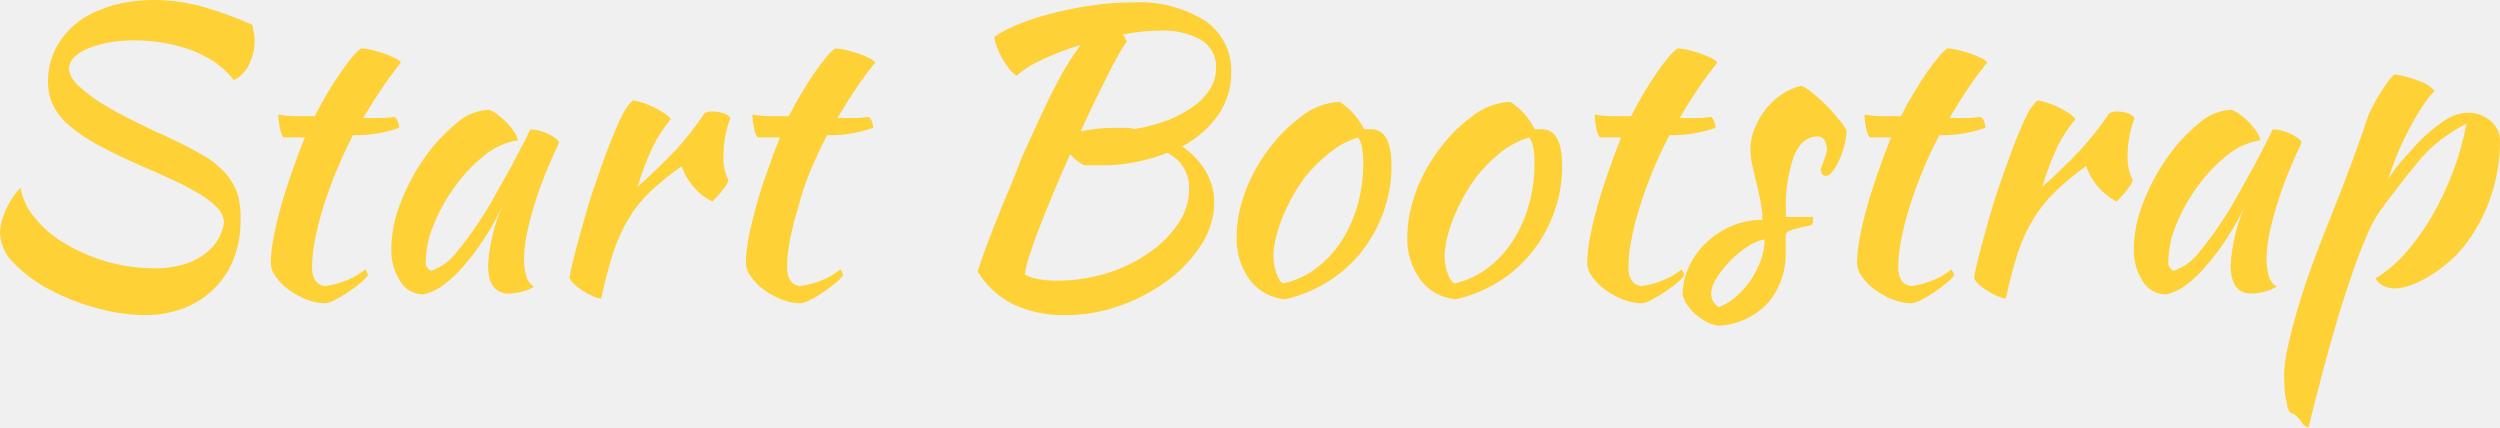
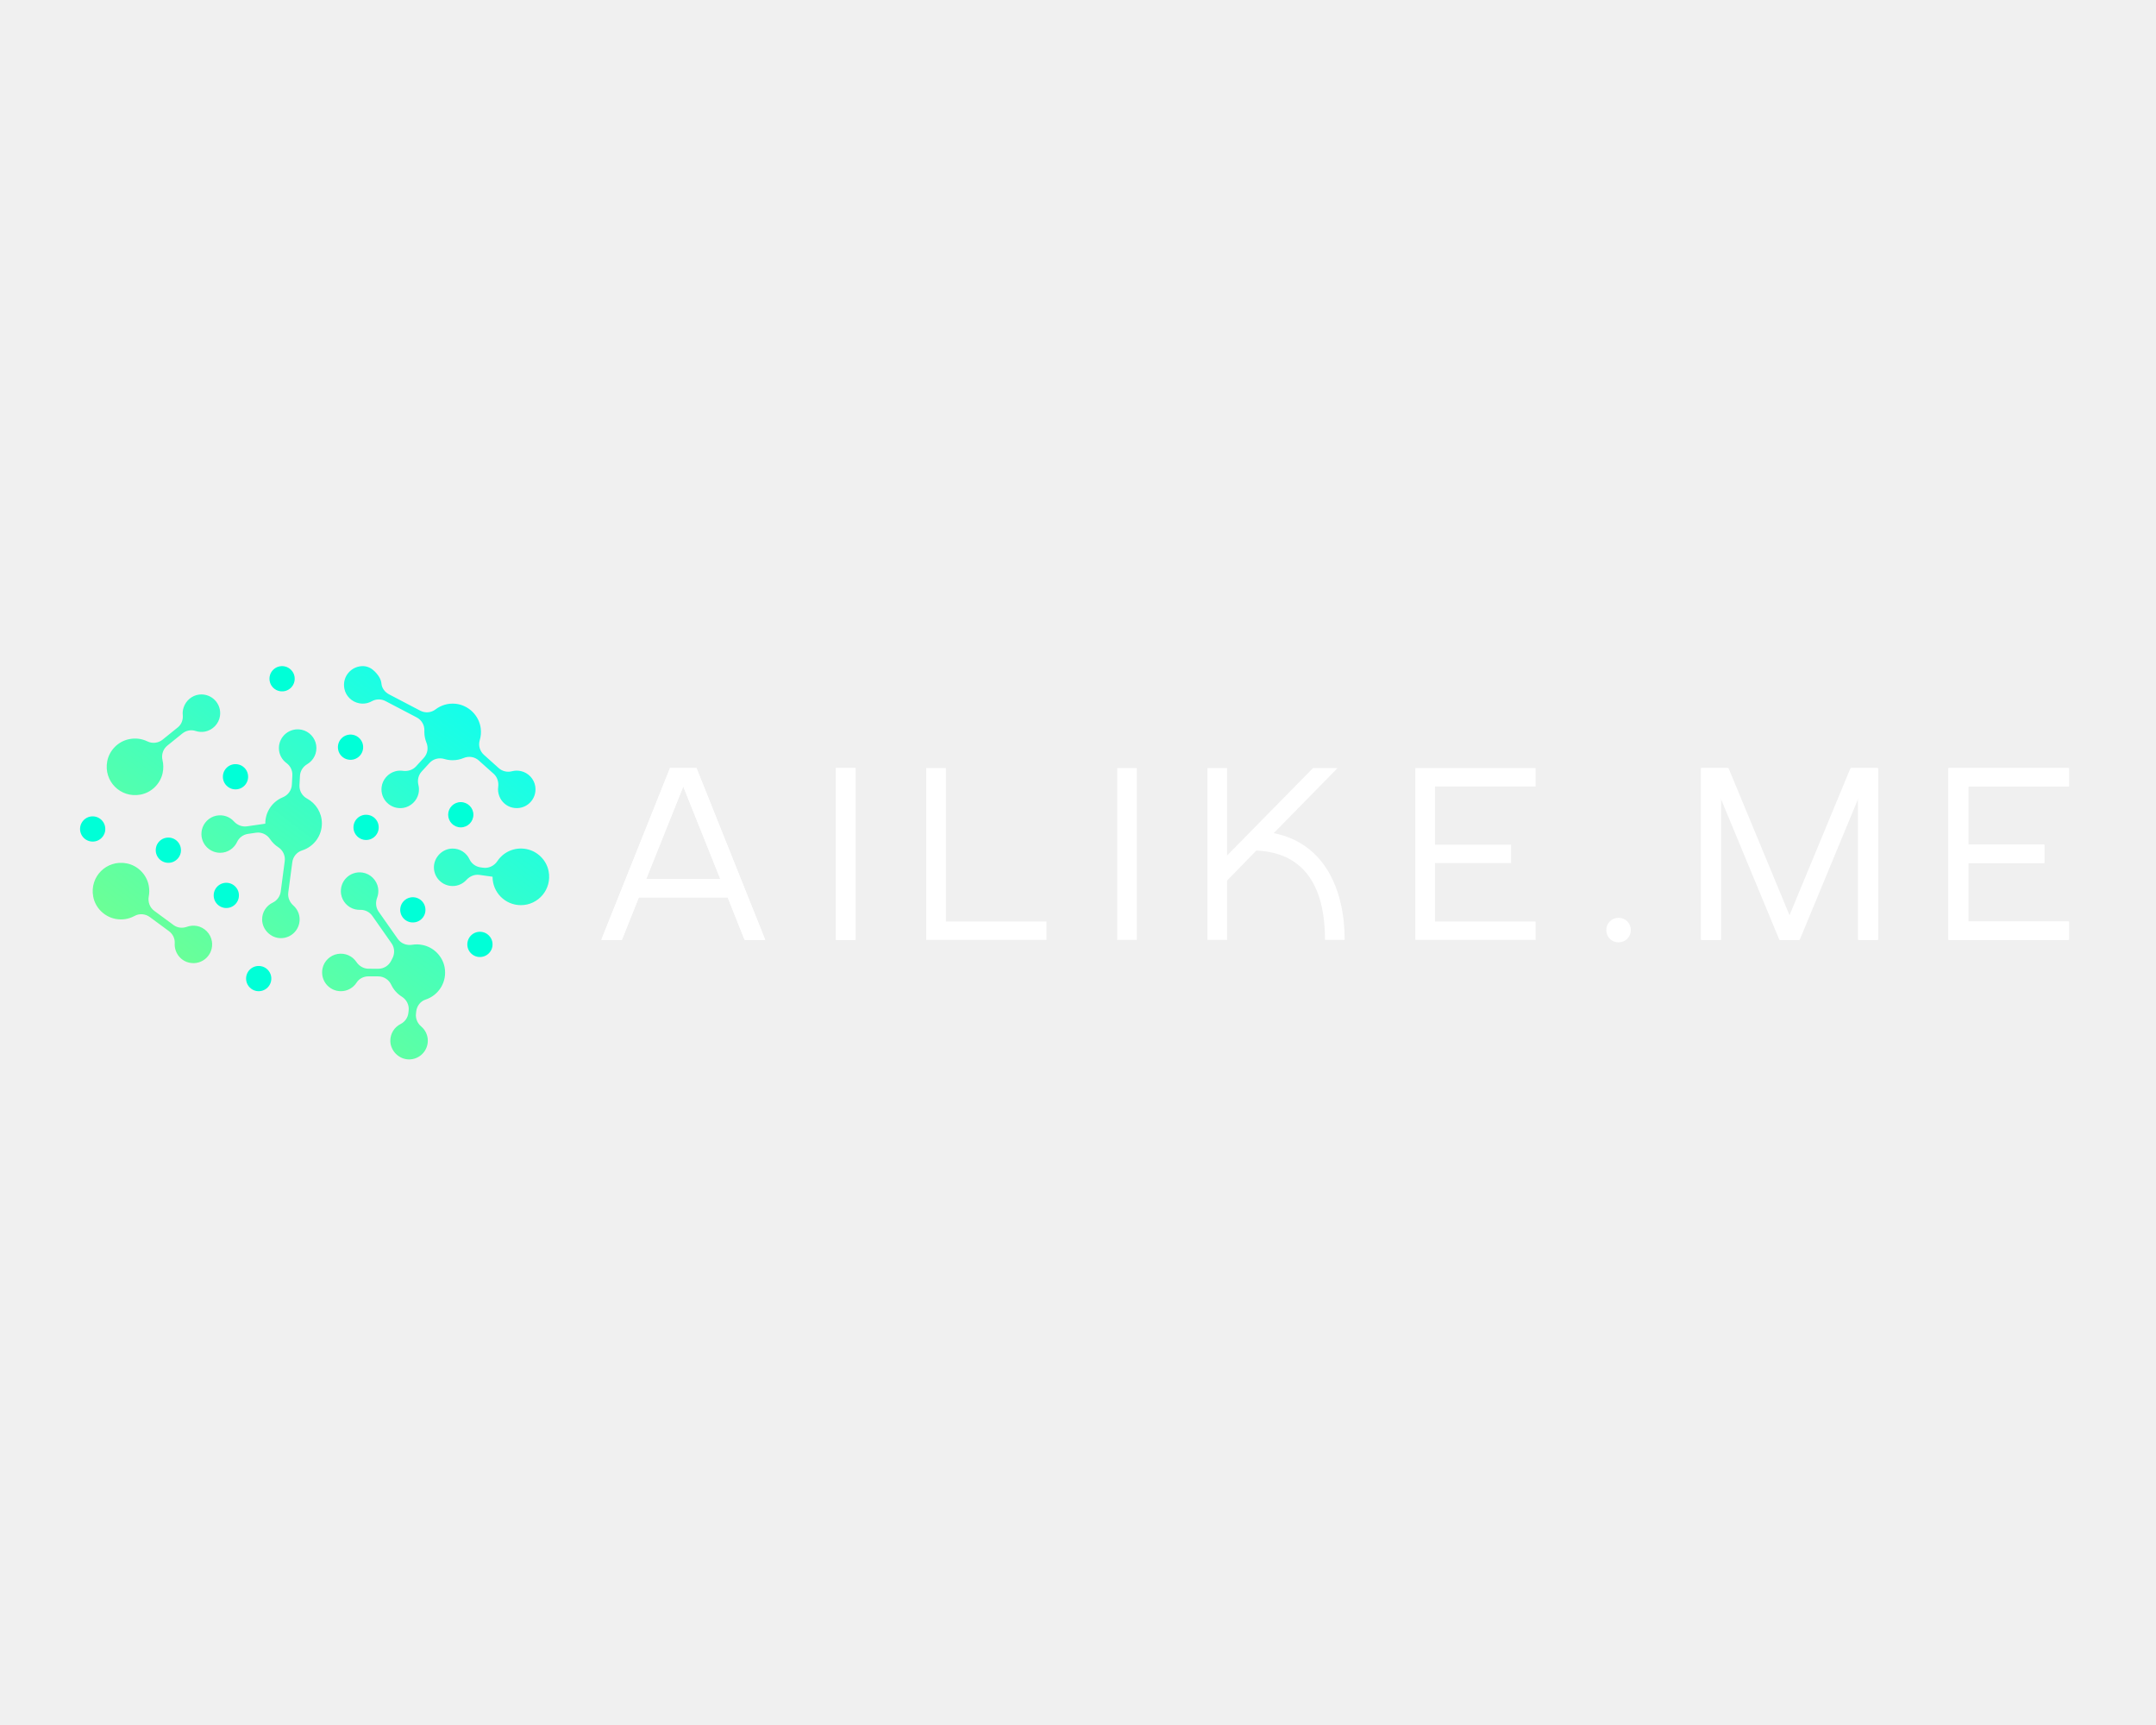
- <svg xmlns="http://www.w3.org/2000/svg" viewBox="0 0 228.66 39.08">
-   <style>.cls-1{fill:#fed136;}</style>
-   <path class="cls-1" d="M23.08,15.17c.07.4.13.68.16.83a2.66,2.66,0,0,1,.05.62,4.76,4.76,0,0,1-.51,2.18,3,3,0,0,1-1.4,1.43,7.12,7.12,0,0,0-1.73-1.64,10.8,10.8,0,0,0-2.25-1.14,14.23,14.23,0,0,0-2.53-.65,16,16,0,0,0-2.55-.21,13,13,0,0,0-2.32.19,9.91,9.91,0,0,0-1.91.53,3.79,3.79,0,0,0-1.31.83,1.61,1.61,0,0,0-.48,1.14,2.73,2.73,0,0,0,1,1.57,12.76,12.76,0,0,0,2.09,1.56c.82.51,1.74,1,2.74,1.5s2,1,3,1.42c1.2.57,2.24,1.09,3.11,1.58a9.31,9.31,0,0,1,2.16,1.59,5.83,5.83,0,0,1,1.28,2A7.5,7.5,0,0,1,22,33.12a9.43,9.43,0,0,1-.6,3.38,7.84,7.84,0,0,1-1.75,2.74,8.21,8.21,0,0,1-2.78,1.83,9.85,9.85,0,0,1-3.65.65A17,17,0,0,1,9,41.12a20,20,0,0,1-4.3-1.65,12.61,12.61,0,0,1-3.33-2.4A4.09,4.09,0,0,1,0,34.18a5.48,5.48,0,0,1,.41-1.8,7.5,7.5,0,0,1,1.47-2.31A5.49,5.49,0,0,0,3,32.59a10.14,10.14,0,0,0,3.13,2.69,15.79,15.79,0,0,0,4,1.65,16.23,16.23,0,0,0,3.87.51,8.83,8.83,0,0,0,3.23-.5,5.89,5.89,0,0,0,1.94-1.18,3.94,3.94,0,0,0,1-1.4,4,4,0,0,0,.32-1.13,2.14,2.14,0,0,0-.65-1.37,7.65,7.65,0,0,0-1.67-1.27c-.69-.41-1.5-.83-2.42-1.26s-1.88-.85-2.87-1.27c-1.48-.66-2.77-1.28-3.84-1.86a14.83,14.83,0,0,1-2.65-1.77,5.88,5.88,0,0,1-1.53-1.9,5.1,5.1,0,0,1-.47-2.26,6.57,6.57,0,0,1,1.2-3.75A7.41,7.41,0,0,1,9.1,13.83a10,10,0,0,1,2.42-.71,15.83,15.83,0,0,1,2.53-.22,16.76,16.76,0,0,1,4.57.64A34.29,34.29,0,0,1,23.08,15.17Z" transform="translate(0 -12.9)" />
-   <path class="cls-1" d="M25.92,25.47a2.16,2.16,0,0,1-.32-.9,5.75,5.75,0,0,1-.15-1.19,11.13,11.13,0,0,0,1.77.15h1.56c.36-.7.74-1.4,1.15-2.09s.82-1.32,1.21-1.89a17.57,17.57,0,0,1,1.09-1.45,4.35,4.35,0,0,1,.8-.77,4.29,4.29,0,0,1,.9.12c.37.09.74.19,1.12.32s.72.27,1,.41a1.89,1.89,0,0,1,.63.42c-.71.9-1.31,1.72-1.82,2.48s-1.06,1.64-1.65,2.62h1.44a10.58,10.58,0,0,0,1.47-.1,1.28,1.28,0,0,1,.28.44,1.5,1.5,0,0,1,.11.55,11.71,11.71,0,0,1-4.22.67c-.59,1.14-1.11,2.27-1.57,3.39s-.85,2.21-1.17,3.25a26.36,26.36,0,0,0-.74,2.94,13.17,13.17,0,0,0-.27,2.49q0,1.56,1.17,1.74a8.46,8.46,0,0,0,2-.53,6.68,6.68,0,0,0,1.7-1,1.42,1.42,0,0,1,.24.54,3.7,3.7,0,0,1-.72.73,12.51,12.51,0,0,1-1.12.83,10.47,10.47,0,0,1-1.17.69,3,3,0,0,1-.85.31,4.85,4.85,0,0,1-1.77-.35,7.38,7.38,0,0,1-1.61-.89,4.93,4.93,0,0,1-1.18-1.19,2.19,2.19,0,0,1-.46-1.29,11.94,11.94,0,0,1,.23-2.14c.15-.87.37-1.8.65-2.82s.62-2.08,1-3.19.79-2.21,1.24-3.3Z" transform="translate(0 -12.9)" />
-   <path class="cls-1" d="M48.5,24.73a3.45,3.45,0,0,1,.83.12,4.92,4.92,0,0,1,.87.32,3.48,3.48,0,0,1,.65.41q.27.21.27.39c-.47,1-.91,2-1.31,3s-.74,2-1,2.89a24.37,24.37,0,0,0-.65,2.58,11.63,11.63,0,0,0-.23,2.09,5.4,5.4,0,0,0,.21,1.64,1.58,1.58,0,0,0,.71.94,3.64,3.64,0,0,1-1.1.46,4.72,4.72,0,0,1-1.2.18c-1.28,0-1.91-.87-1.91-2.62A16.45,16.45,0,0,1,46,31.6a21.14,21.14,0,0,1-1.63,3,22.3,22.3,0,0,1-1.87,2.52A11.21,11.21,0,0,1,40.52,39a4.79,4.79,0,0,1-1.79.83,2.46,2.46,0,0,1-2.12-1.2,5.2,5.2,0,0,1-.82-3,11.6,11.6,0,0,1,.85-4.19,18.86,18.86,0,0,1,2.18-4.09,15.66,15.66,0,0,1,2.88-3.14,4.81,4.81,0,0,1,3-1.27,2.89,2.89,0,0,1,.8.43,6.43,6.43,0,0,1,.85.74,5.91,5.91,0,0,1,.69.86,2,2,0,0,1,.32.76A6.31,6.31,0,0,0,44.45,27a14.3,14.3,0,0,0-2.73,2.81,16.49,16.49,0,0,0-2,3.51,9.17,9.17,0,0,0-.78,3.5.8.8,0,0,0,.5.85,5,5,0,0,0,2.37-1.76,33.44,33.44,0,0,0,3.26-4.76l.79-1.41c.3-.52.6-1.07.91-1.63l.9-1.72C48,25.83,48.24,25.27,48.5,24.73Z" transform="translate(0 -12.9)" />
-   <path class="cls-1" d="M52.08,38.32c.11-.68.32-1.58.62-2.7s.64-2.32,1-3.58.83-2.53,1.27-3.81.89-2.42,1.31-3.43a17,17,0,0,1,.82-1.72,4.49,4.49,0,0,1,.78-1,5.82,5.82,0,0,1,1,.25,7.17,7.17,0,0,1,1,.42,10.06,10.06,0,0,1,.89.51,3,3,0,0,1,.6.52,12.47,12.47,0,0,0-1.68,2.58A26.67,26.67,0,0,0,58.31,30q1.9-1.7,3.38-3.26a26,26,0,0,0,2.74-3.47,1.24,1.24,0,0,1,.74-.17,2.8,2.8,0,0,1,1,.16,1.13,1.13,0,0,1,.64.44,9.39,9.39,0,0,0-.64,3.36,4.67,4.67,0,0,0,.46,2.34,2.52,2.52,0,0,1-.48.81,9.48,9.48,0,0,1-1,1.13A5.64,5.64,0,0,1,63.44,30a5.85,5.85,0,0,1-1.1-1.89,25,25,0,0,0-2.83,2.28,11.89,11.89,0,0,0-2,2.48A15.33,15.33,0,0,0,56.09,36c-.38,1.18-.76,2.59-1.11,4.22a3.32,3.32,0,0,1-.76-.23,6.46,6.46,0,0,1-.89-.48,6.29,6.29,0,0,1-.79-.6A1.65,1.65,0,0,1,52.08,38.32Z" transform="translate(0 -12.9)" />
-   <path class="cls-1" d="M69.28,25.47a2.31,2.31,0,0,1-.32-.9,6.42,6.42,0,0,1-.14-1.19,11.13,11.13,0,0,0,1.77.15h1.56c.35-.7.74-1.4,1.15-2.09s.81-1.32,1.2-1.89a17.48,17.48,0,0,1,1.1-1.45,4.05,4.05,0,0,1,.8-.77,4.46,4.46,0,0,1,.9.12c.37.09.74.19,1.12.32s.72.27,1,.41a1.85,1.85,0,0,1,.64.42c-.71.9-1.32,1.72-1.82,2.48s-1.06,1.64-1.65,2.62H78a10.37,10.37,0,0,0,1.47-.1,1.17,1.17,0,0,1,.29.44,1.49,1.49,0,0,1,.1.55,11.62,11.62,0,0,1-4.21.67c-.59,1.14-1.12,2.27-1.58,3.39S73.26,30.86,73,31.9a28.93,28.93,0,0,0-.75,2.94,14,14,0,0,0-.26,2.49q0,1.56,1.17,1.74a8.38,8.38,0,0,0,2-.53,6.35,6.35,0,0,0,1.7-1,1.47,1.47,0,0,1,.25.54,3.53,3.53,0,0,1-.73.73,12.33,12.33,0,0,1-1.11.83,10.47,10.47,0,0,1-1.17.69,3.1,3.1,0,0,1-.85.31,4.85,4.85,0,0,1-1.77-.35,7.16,7.16,0,0,1-1.61-.89,4.93,4.93,0,0,1-1.18-1.19,2.2,2.2,0,0,1-.47-1.29,13,13,0,0,1,.23-2.14c.16-.87.38-1.8.66-2.82s.61-2.08,1-3.19.79-2.21,1.24-3.3Z" transform="translate(0 -12.9)" />
-   <path class="cls-1" d="M112.61,19.52a6.68,6.68,0,0,1-1.2,3.92,9.49,9.49,0,0,1-3.29,2.85,7.24,7.24,0,0,1,2.14,2.24,5.61,5.61,0,0,1,.8,2.93,7.17,7.17,0,0,1-1.15,3.77,12.21,12.21,0,0,1-3.07,3.29,16.72,16.72,0,0,1-4.35,2.32,14.54,14.54,0,0,1-5,.88,10.74,10.74,0,0,1-4.84-1,7.78,7.78,0,0,1-3.23-3q.34-1.06.93-2.64c.39-1,.82-2.16,1.3-3.32s1-2.33,1.43-3.49.94-2.2,1.36-3.12c.9-2,1.7-3.67,2.41-5a24.86,24.86,0,0,1,2-3.15,26.71,26.71,0,0,0-3.54,1.36,9.33,9.33,0,0,0-2.34,1.47,2.91,2.91,0,0,1-.65-.63,8.15,8.15,0,0,1-.64-.94,6.29,6.29,0,0,1-.5-1.05,3.94,3.94,0,0,1-.23-.95,12,12,0,0,1,2.39-1.22,23.75,23.75,0,0,1,3.21-1,33.74,33.74,0,0,1,3.55-.68,26.83,26.83,0,0,1,3.49-.24,11.36,11.36,0,0,1,6.66,1.7A5.44,5.44,0,0,1,112.61,19.52ZM99.13,28a4,4,0,0,1-1.24-1c-.55,1.2-1.06,2.38-1.54,3.54s-.92,2.23-1.3,3.22-.68,1.86-.92,2.59A8.69,8.69,0,0,0,93.74,38a3.87,3.87,0,0,0,1.19.42,8.25,8.25,0,0,0,1.72.15,15.56,15.56,0,0,0,4.6-.68A13.63,13.63,0,0,0,105.11,36a9.93,9.93,0,0,0,2.65-2.64,5.53,5.53,0,0,0,1-3.11,3.51,3.51,0,0,0-2-3.37,16.2,16.2,0,0,1-6.23,1.14h-.76A3.79,3.79,0,0,1,99.13,28ZM106,15.7a14.6,14.6,0,0,0-1.57.09c-.56.06-1.14.15-1.75.27a1.33,1.33,0,0,1,.23.3c0,.1.11.21.16.33a10.77,10.77,0,0,0-.78,1.24c-.31.55-.65,1.18-1,1.9s-.77,1.51-1.19,2.39-.83,1.77-1.25,2.69a10.89,10.89,0,0,1,1.47-.23,16.47,16.47,0,0,1,1.71-.09c.31,0,.61,0,.91,0s.58.06.86.11a15.06,15.06,0,0,0,3.07-.83,10.86,10.86,0,0,0,2.35-1.28A5.48,5.48,0,0,0,110.7,21a3.51,3.51,0,0,0,.53-1.87,2.87,2.87,0,0,0-1.34-2.57A7.22,7.22,0,0,0,106,15.7Z" transform="translate(0 -12.9)" />
-   <path class="cls-1" d="M117.53,40.27a4.51,4.51,0,0,1-3.22-1.77,6.31,6.31,0,0,1-1.2-4,11,11,0,0,1,.42-2.94,14.51,14.51,0,0,1,1.21-3,16.37,16.37,0,0,1,1.84-2.71,13.15,13.15,0,0,1,2.3-2.19,6.21,6.21,0,0,1,3.65-1.45,6.4,6.4,0,0,1,2.23,2.51l.32,0,.31,0c1.26,0,1.88,1.11,1.88,3.33a12.13,12.13,0,0,1-.73,4.23,12.61,12.61,0,0,1-2,3.63,12.09,12.09,0,0,1-3.08,2.75A12.45,12.45,0,0,1,117.53,40.27Zm1.81-11.15a15.33,15.33,0,0,0-1.13,1.77,16.13,16.13,0,0,0-.92,1.93,13,13,0,0,0-.6,1.87,6.79,6.79,0,0,0-.22,1.62,4.65,4.65,0,0,0,.29,1.62c.18.52.4.82.63.89a7.68,7.68,0,0,0,2.92-1.33,9.7,9.7,0,0,0,2.31-2.42,12.49,12.49,0,0,0,1.52-3.3,13.82,13.82,0,0,0,.55-3.93,7.84,7.84,0,0,0-.11-1.45,2.8,2.8,0,0,0-.35-.92A7.71,7.71,0,0,0,121.45,27,13.82,13.82,0,0,0,119.34,29.12Z" transform="translate(0 -12.9)" />
-   <path class="cls-1" d="M133.15,40.27a4.47,4.47,0,0,1-3.22-1.77,6.25,6.25,0,0,1-1.21-4,10.62,10.62,0,0,1,.43-2.94,13.93,13.93,0,0,1,1.2-3,16.37,16.37,0,0,1,1.84-2.71,13.51,13.51,0,0,1,2.3-2.19,6.23,6.23,0,0,1,3.65-1.45,6.33,6.33,0,0,1,2.23,2.51l.32,0,.32,0c1.25,0,1.87,1.11,1.87,3.33a12.36,12.36,0,0,1-.72,4.23,12.87,12.87,0,0,1-2,3.63,12.09,12.09,0,0,1-3.08,2.75A12.39,12.39,0,0,1,133.15,40.27ZM135,29.12a15.33,15.33,0,0,0-1.13,1.77,17.83,17.83,0,0,0-.92,1.93,13,13,0,0,0-.6,1.87,7.34,7.34,0,0,0-.22,1.62,4.65,4.65,0,0,0,.29,1.62c.19.52.4.82.64.89a7.82,7.82,0,0,0,2.92-1.33,9.84,9.84,0,0,0,2.3-2.42,12.18,12.18,0,0,0,1.52-3.3,13.48,13.48,0,0,0,.55-3.93,7.84,7.84,0,0,0-.11-1.45,2.8,2.8,0,0,0-.35-.92A7.71,7.71,0,0,0,137.06,27,14.28,14.28,0,0,0,135,29.12Z" transform="translate(0 -12.9)" />
-   <path class="cls-1" d="M146.32,25.47a2.16,2.16,0,0,1-.32-.9,5.66,5.66,0,0,1-.14-1.19,10.94,10.94,0,0,0,1.77.15h1.55c.36-.7.74-1.4,1.15-2.09s.82-1.32,1.21-1.89a15.52,15.52,0,0,1,1.1-1.45,4.07,4.07,0,0,1,.79-.77,4.46,4.46,0,0,1,.91.12c.36.09.73.19,1.11.32s.72.27,1,.41a1.79,1.79,0,0,1,.63.42c-.7.9-1.31,1.72-1.82,2.48s-1.06,1.64-1.64,2.62h1.43a10.58,10.58,0,0,0,1.47-.1,1.15,1.15,0,0,1,.28.44,1.5,1.5,0,0,1,.11.55,11.67,11.67,0,0,1-4.22.67c-.59,1.14-1.11,2.27-1.57,3.39s-.85,2.21-1.17,3.25a26.36,26.36,0,0,0-.74,2.94,13.17,13.17,0,0,0-.27,2.49q0,1.56,1.17,1.74a8.46,8.46,0,0,0,2-.53,6.51,6.51,0,0,0,1.7-1,1.66,1.66,0,0,1,.25.54,4.13,4.13,0,0,1-.73.73,11.22,11.22,0,0,1-1.12.83,11.36,11.36,0,0,1-1.16.69,3.1,3.1,0,0,1-.85.31,4.85,4.85,0,0,1-1.77-.35,7.16,7.16,0,0,1-1.61-.89,5,5,0,0,1-1.19-1.19,2.19,2.19,0,0,1-.46-1.29,13,13,0,0,1,.23-2.14c.15-.87.37-1.8.65-2.82s.62-2.08,1-3.19.79-2.21,1.23-3.3Z" transform="translate(0 -12.9)" />
-   <path class="cls-1" d="M168.9,24.89a6.59,6.59,0,0,1-.23,1.4,8.34,8.34,0,0,1-.47,1.31,4.63,4.63,0,0,1-.61,1,.84.84,0,0,1-.6.39c-.26,0-.41-.2-.46-.53a1.13,1.13,0,0,1,.09-.34c.06-.15.12-.32.19-.51s.14-.38.2-.57a1.65,1.65,0,0,0,.09-.49,1.51,1.51,0,0,0-.23-.84.73.73,0,0,0-.62-.33c-.95,0-1.67.59-2.16,1.76a13.82,13.82,0,0,0-.74,5.18,1.57,1.57,0,0,0,0,.42h2.48a.85.85,0,0,1,0,.28.59.59,0,0,1-.14.46l-1.29.3a5.39,5.39,0,0,0-.73.23.59.59,0,0,0-.3.23,1,1,0,0,0-.05.33c0,.19,0,.38,0,.57s0,.42,0,.7a6.88,6.88,0,0,1-1.61,4.76,6.61,6.61,0,0,1-4.48,2.09,2.94,2.94,0,0,1-1-.28,5.19,5.19,0,0,1-1-.64,4.54,4.54,0,0,1-.83-.87,3.1,3.1,0,0,1-.5-1,6.11,6.11,0,0,1,.57-2.59,7.21,7.21,0,0,1,1.54-2.17,7.86,7.86,0,0,1,2.3-1.54,7.11,7.11,0,0,1,2.89-.59,8.42,8.42,0,0,0-.18-1.74c-.12-.57-.24-1.12-.37-1.65s-.26-1.06-.37-1.57a6.56,6.56,0,0,1-.18-1.51,4.93,4.93,0,0,1,.39-1.9,7,7,0,0,1,1-1.74,6.42,6.42,0,0,1,1.48-1.37,5.33,5.33,0,0,1,1.77-.78,3.23,3.23,0,0,1,1,.62,14.82,14.82,0,0,1,1.29,1.15,12.13,12.13,0,0,1,1.13,1.29A3.24,3.24,0,0,1,168.9,24.89ZM157.22,41a5.82,5.82,0,0,0,1.61-1,8,8,0,0,0,2.23-3.33,5.54,5.54,0,0,0,.34-1.88,4,4,0,0,0-1.56.66A9.54,9.54,0,0,0,157,38.34a2.86,2.86,0,0,0-.5,1.42A1.5,1.5,0,0,0,157.22,41Z" transform="translate(0 -12.9)" />
-   <path class="cls-1" d="M171,25.47a2.16,2.16,0,0,1-.32-.9,5.66,5.66,0,0,1-.14-1.19,10.94,10.94,0,0,0,1.77.15h1.56c.35-.7.73-1.4,1.15-2.09s.81-1.32,1.2-1.89a15.52,15.52,0,0,1,1.1-1.45,4.07,4.07,0,0,1,.79-.77,4.46,4.46,0,0,1,.91.12c.36.09.73.19,1.11.32s.72.27,1,.41a1.79,1.79,0,0,1,.63.42c-.7.9-1.31,1.72-1.82,2.48s-1.05,1.64-1.64,2.62h1.43a10.58,10.58,0,0,0,1.47-.1,1.15,1.15,0,0,1,.28.44,1.5,1.5,0,0,1,.11.55,11.66,11.66,0,0,1-4.21.67c-.6,1.14-1.12,2.27-1.58,3.39s-.85,2.21-1.17,3.25a26.36,26.36,0,0,0-.74,2.94,13.17,13.17,0,0,0-.27,2.49q0,1.56,1.17,1.74a8.46,8.46,0,0,0,2-.53,6.51,6.51,0,0,0,1.7-1,1.66,1.66,0,0,1,.25.54,4.13,4.13,0,0,1-.73.73,11.22,11.22,0,0,1-1.12.83,11.36,11.36,0,0,1-1.16.69,3.1,3.1,0,0,1-.85.31,4.85,4.85,0,0,1-1.77-.35,7.16,7.16,0,0,1-1.61-.89,5,5,0,0,1-1.19-1.19,2.19,2.19,0,0,1-.46-1.29,13,13,0,0,1,.23-2.14c.15-.87.37-1.8.65-2.82s.62-2.08,1-3.19.79-2.21,1.23-3.3Z" transform="translate(0 -12.9)" />
-   <path class="cls-1" d="M180.55,38.32c.12-.68.32-1.58.62-2.7s.64-2.32,1-3.58.83-2.53,1.28-3.81.88-2.42,1.31-3.43a17.28,17.28,0,0,1,.81-1.72,5.13,5.13,0,0,1,.78-1,6.15,6.15,0,0,1,1,.25,7.54,7.54,0,0,1,1,.42,8.8,8.8,0,0,1,.89.51,3,3,0,0,1,.6.52,12.47,12.47,0,0,0-1.68,2.58A29.42,29.42,0,0,0,186.78,30c1.28-1.13,2.4-2.22,3.38-3.26a26.08,26.08,0,0,0,2.75-3.47,1.22,1.22,0,0,1,.74-.17,2.75,2.75,0,0,1,.95.16,1.13,1.13,0,0,1,.64.44,9.61,9.61,0,0,0-.64,3.36,4.66,4.66,0,0,0,.47,2.34,3,3,0,0,1-.48.81,9.57,9.57,0,0,1-1,1.13,5.88,5.88,0,0,1-2.79-3.25A25.16,25.16,0,0,0,188,30.41a12.57,12.57,0,0,0-2,2.48A15.32,15.32,0,0,0,184.57,36c-.39,1.18-.76,2.59-1.12,4.22a3.47,3.47,0,0,1-.76-.23A7,7,0,0,1,181,38.93,1.65,1.65,0,0,1,180.55,38.32Z" transform="translate(0 -12.9)" />
-   <path class="cls-1" d="M207.88,24.73a3.45,3.45,0,0,1,.83.12,4.92,4.92,0,0,1,.87.32,3.48,3.48,0,0,1,.65.41q.27.21.27.39c-.47,1-.91,2-1.31,3s-.74,2-1,2.89a24.37,24.37,0,0,0-.65,2.58,10.79,10.79,0,0,0-.23,2.09,5.4,5.4,0,0,0,.21,1.64,1.58,1.58,0,0,0,.71.94,3.64,3.64,0,0,1-1.1.46,4.72,4.72,0,0,1-1.2.18c-1.28,0-1.91-.87-1.91-2.62a16.7,16.7,0,0,1,1.34-5.52,21.14,21.14,0,0,1-1.63,3,22.3,22.3,0,0,1-1.87,2.52A11.21,11.21,0,0,1,199.9,39a4.79,4.79,0,0,1-1.79.83,2.46,2.46,0,0,1-2.12-1.2,5.2,5.2,0,0,1-.82-3,11.6,11.6,0,0,1,.85-4.19,18.86,18.86,0,0,1,2.18-4.09,15.37,15.37,0,0,1,2.88-3.14,4.81,4.81,0,0,1,3-1.27,2.89,2.89,0,0,1,.8.43,6.43,6.43,0,0,1,.85.74,5.91,5.91,0,0,1,.69.86,2,2,0,0,1,.32.76A6.31,6.31,0,0,0,203.83,27a14.3,14.3,0,0,0-2.73,2.81,16.49,16.49,0,0,0-2,3.51,9.17,9.17,0,0,0-.78,3.5.8.8,0,0,0,.5.85,5,5,0,0,0,2.37-1.76,33.44,33.44,0,0,0,3.26-4.76l.79-1.41c.3-.52.6-1.07.91-1.63l.9-1.72C207.34,25.83,207.62,25.27,207.88,24.73Z" transform="translate(0 -12.9)" />
-   <path class="cls-1" d="M209.72,50.75c-.33-.09-.52-.45-.57-1.06a5.94,5.94,0,0,1-.19-1.1c0-.42-.05-.91-.05-1.45a11.83,11.83,0,0,1,.24-2c.17-.86.4-1.83.7-2.92s.65-2.26,1.08-3.52.89-2.54,1.41-3.84c.64-1.63,1.19-3,1.67-4.23s.86-2.23,1.18-3.1.58-1.59.78-2.16.36-1,.48-1.45a8.64,8.64,0,0,1,.42-1,13.36,13.36,0,0,1,.66-1.22c.24-.41.5-.8.76-1.17a4.92,4.92,0,0,1,.71-.83,9.44,9.44,0,0,1,2.33.64,3,3,0,0,1,1.35.88,7.92,7.92,0,0,0-1.13,1.44,23.25,23.25,0,0,0-1.24,2.12,25.29,25.29,0,0,0-1.1,2.36,17.08,17.08,0,0,0-.74,2.12,10.32,10.32,0,0,1,.92-1.31c.37-.47,1-1.12,1.73-1.95a14.22,14.22,0,0,1,2.46-2.07,4,4,0,0,1,2-.72,3.23,3.23,0,0,1,2.21.74,2.39,2.39,0,0,1,.87,1.91,15.52,15.52,0,0,1-.85,5.05,15,15,0,0,1-2.44,4.51A10.39,10.39,0,0,1,224,36.84a12.57,12.57,0,0,1-1.7,1.25,9.34,9.34,0,0,1-1.73.87,4.5,4.5,0,0,1-1.52.32,2.24,2.24,0,0,1-1.12-.27,1.36,1.36,0,0,1-.65-.65,11.69,11.69,0,0,0,2.69-2.27,20.19,20.19,0,0,0,2.42-3.34,26.61,26.61,0,0,0,1.95-4.09,27.19,27.19,0,0,0,1.26-4.46,16,16,0,0,0-2.43,1.54A12.33,12.33,0,0,0,221,27.92c-.85,1-1.52,1.87-2,2.51s-.9,1.18-1.22,1.63a10.31,10.31,0,0,0-.78,1.25c-.2.39-.42.87-.65,1.44-.33.75-.72,1.75-1.15,3s-.89,2.62-1.35,4.16-.92,3.17-1.38,4.9-.9,3.47-1.33,5.19a1,1,0,0,1-.67-.57c-.19-.21-.33-.36-.41-.46A.81.81,0,0,0,209.72,50.75Z" transform="translate(0 -12.9)" />
+ <svg xmlns="http://www.w3.org/2000/svg" width="1280" height="1024" version="1.1" xml:space="preserve">
+   <g class="layer">
+     <g id="background-logo" transform="matrix(1 0 0 1 640 512)">
+       <rect fill="rgb(255,255,255)" fill-opacity="0" fill-rule="nonzero" height="1024" id="svg_1" stroke-dashoffset="0" stroke-miterlimit="4" stroke-width="0" width="1280" x="-640" y="-512" />
+     </g>
+     <g id="logo-logo" transform="matrix(1.222724 0 0 1.222724 186.7772 512.1633)">
+       <g id="svg_2">
+         <g id="svg_3" transform="matrix(1.850187 0 0 1.850187 -13.73892 -16.56038)">
+           <path d="m138.22,102.36c-0.45,-2.33 1.56,-4.34 3.89,-3.9c1.3,0.25 2.36,1.31 2.61,2.6c0.44,2.34 -1.57,4.35 -3.9,3.9c-1.3,-0.24 -2.36,-1.3 -2.6,-2.6zm20.56,20.56c2.33,0.45 4.34,-1.56 3.9,-3.9c-0.25,-1.29 -1.31,-2.35 -2.61,-2.6c-2.33,-0.44 -4.34,1.57 -3.89,3.9c0.24,1.3 1.3,2.36 2.6,2.6zm-30.18,7.76c2.33,0.44 4.34,-1.57 3.89,-3.9c-0.24,-1.3 -1.3,-2.36 -2.6,-2.6c-2.33,-0.45 -4.34,1.56 -3.9,3.9c0.25,1.29 1.31,2.35 2.61,2.6zm-20.23,15.37c-0.44,2.33 1.56,4.34 3.9,3.9c1.29,-0.25 2.35,-1.31 2.6,-2.6c0.44,-2.34 -1.57,-4.35 -3.9,-3.9c-1.3,0.24 -2.36,1.3 -2.6,2.6zm19.1,9.26c-2.33,-0.44 -4.34,1.57 -3.89,3.9c0.24,1.29 1.3,2.35 2.6,2.6c2.33,0.44 4.34,-1.56 3.9,-3.9c-0.25,-1.29 -1.31,-2.35 -2.61,-2.6zm8.51,21.83c-2.34,-0.45 -4.34,1.56 -3.9,3.89c0.25,1.3 1.31,2.36 2.6,2.61c2.33,0.44 4.34,-1.57 3.9,-3.9c-0.25,-1.3 -1.31,-2.36 -2.6,-2.6zm36.55,-15.44c-0.44,2.34 1.57,4.35 3.9,3.9c1.3,-0.24 2.36,-1.3 2.6,-2.6c0.44,-2.33 -1.56,-4.34 -3.9,-3.9c-1.29,0.25 -2.35,1.31 -2.6,2.6zm21.51,6.47c-2.34,-0.45 -4.34,1.56 -3.9,3.9c0.24,1.29 1.3,2.35 2.6,2.6c2.33,0.44 4.34,-1.57 3.9,-3.9c-0.25,-1.3 -1.31,-2.36 -2.6,-2.6zm-8.99,-30.78c0,1.83 1.48,3.32 3.31,3.32c1.83,0 3.31,-1.49 3.31,-3.32c0,-1.82 -1.48,-3.31 -3.31,-3.31c-1.83,0 -3.31,1.49 -3.31,3.31zm-20.89,0.07c-2.33,-0.45 -4.34,1.56 -3.9,3.89c0.25,1.3 1.31,2.36 2.61,2.61c2.33,0.44 4.34,-1.57 3.89,-3.9c-0.24,-1.3 -1.3,-2.36 -2.6,-2.6zm-69.15,4.32c0.44,-2.33 -1.56,-4.34 -3.9,-3.9c-1.29,0.25 -2.35,1.31 -2.6,2.6c-0.44,2.34 1.57,4.34 3.9,3.9c1.29,-0.24 2.35,-1.31 2.6,-2.6z" fill="rgb(0,255,215)" fill-rule="nonzero" id="svg_4" stroke-dashoffset="0" stroke-miterlimit="4" transform=" translate(-142.5743, -141.0493)" />
+         </g>
+         <g id="svg_5" transform="matrix(1.850187 0 0 1.850187 3.063692 0.000001167791)">
+           <linearGradient id="SVGID_6_232587" x1="0.19" x2="0.82" y1="0.82" y2="0.1">
+             <stop offset="0%" stop-color="rgb(111,255,147)" />
+             <stop offset="100%" stop-color="rgb(20,254,235)" />
+           </linearGradient>
+           <path d="m95.58,123.37c0.55,-2.89 2.87,-5.24 5.76,-5.81c1.72,-0.35 3.36,-0.1 4.76,0.58c1.31,0.64 2.87,0.47 4.01,-0.45l4.03,-3.25c0.96,-0.78 1.38,-2.01 1.26,-3.25c-0.06,-0.61 0,-1.25 0.22,-1.91c0.58,-1.83 2.21,-3.21 4.11,-3.42c3.23,-0.36 5.93,2.41 5.43,5.66c-0.3,2 -1.9,3.65 -3.88,4.05c-0.88,0.17 -1.73,0.1 -2.49,-0.15c-1.2,-0.4 -2.51,-0.14 -3.49,0.65l-3.94,3.18c-1.14,0.92 -1.62,2.42 -1.27,3.84c0.26,1.08 0.28,2.25 0.01,3.46c-0.65,2.82 -2.97,5.05 -5.82,5.57c-5.21,0.96 -9.69,-3.53 -8.7,-8.75zm50.45,6.26l0.13,-2.45c0.07,-1.28 0.8,-2.41 1.91,-3.06c1.65,-0.98 2.67,-2.89 2.34,-5.01c-0.31,-1.96 -1.84,-3.6 -3.79,-4.01c-3.18,-0.67 -5.99,1.74 -5.99,4.81c0,1.62 0.79,3.05 2.01,3.94c1.02,0.75 1.59,1.96 1.52,3.23l-0.13,2.45c-0.08,1.47 -1.02,2.73 -2.38,3.29c-2.7,1.11 -4.59,3.76 -4.59,6.86c0,0.02 0,0.04 0,0.06l-4.82,0.7c-1.28,0.18 -2.53,-0.33 -3.4,-1.28c-1.09,-1.22 -2.79,-1.88 -4.63,-1.52c-1.88,0.38 -3.4,1.88 -3.8,3.75c-0.67,3.18 1.74,5.99 4.81,5.99c1.97,0 3.66,-1.17 4.44,-2.85c0.53,-1.14 1.61,-1.93 2.86,-2.11l2.1,-0.31c1.44,-0.21 2.87,0.45 3.68,1.67c0.56,0.85 1.3,1.58 2.15,2.13c1.23,0.79 1.91,2.21 1.71,3.66l-1.05,7.99c-0.17,1.25 -0.95,2.34 -2.09,2.89c-1.67,0.79 -2.82,2.49 -2.79,4.47c0.03,2.64 2.29,4.86 4.92,4.86c2.72,0 4.92,-2.2 4.92,-4.92c0,-1.46 -0.64,-2.75 -1.65,-3.65c-0.96,-0.86 -1.5,-2.11 -1.33,-3.39l1.06,-7.98c0.19,-1.44 1.18,-2.64 2.56,-3.08c3.01,-0.94 5.2,-3.76 5.2,-7.08c0,-2.83 -1.58,-5.28 -3.9,-6.53c-1.29,-0.7 -2.06,-2.06 -1.98,-3.52zm59.49,16.76c-3.14,-0.57 -6,0.83 -7.56,3.18c-0.83,1.23 -2.24,1.93 -3.71,1.73l-0.72,-0.1c-1.25,-0.18 -2.33,-0.96 -2.87,-2.1c-0.79,-1.69 -2.49,-2.86 -4.49,-2.83c-2.63,0.02 -4.86,2.28 -4.86,4.92c0,2.71 2.2,4.91 4.92,4.91c1.44,0 2.72,-0.62 3.62,-1.61c0.87,-0.96 2.12,-1.49 3.41,-1.31l3.44,0.48c0,0.01 0,0.02 0,0.03c0,4.1 3.32,7.43 7.43,7.43c4.59,0 8.2,-4.17 7.28,-8.92c-0.57,-2.93 -2.95,-5.27 -5.89,-5.81zm-27.21,25.18c-0.92,-0.19 -1.83,-0.2 -2.68,-0.06c-1.47,0.24 -2.95,-0.31 -3.8,-1.53l-5.05,-7.19c-0.74,-1.07 -0.82,-2.43 -0.36,-3.65c0.29,-0.77 0.39,-1.64 0.24,-2.55c-0.35,-2.05 -2.03,-3.71 -4.08,-4.02c-3.33,-0.5 -6.14,2.32 -5.63,5.65c0.3,1.92 1.77,3.54 3.67,3.99c0.46,0.11 0.92,0.16 1.35,0.14c1.26,-0.04 2.46,0.56 3.18,1.59l5.05,7.2c0.84,1.2 0.88,2.77 0.16,4.05c-0.09,0.15 -0.17,0.31 -0.24,0.47c-0.63,1.31 -1.95,2.16 -3.41,2.15l-2.56,-0.01c-1.3,0 -2.46,-0.7 -3.18,-1.77c-1.03,-1.53 -2.9,-2.45 -4.95,-2.1c-1.94,0.34 -3.54,1.86 -3.94,3.79c-0.66,3.18 1.75,5.98 4.81,5.98c1.74,0 3.27,-0.91 4.14,-2.27c0.67,-1.05 1.87,-1.63 3.11,-1.63l2.57,0.01c1.46,0.01 2.77,0.86 3.39,2.18c0.61,1.3 1.59,2.4 2.8,3.15c1.24,0.78 1.95,2.18 1.78,3.63l-0.07,0.62c-0.14,1.26 -0.91,2.35 -2.04,2.92c-1.63,0.82 -2.73,2.51 -2.7,4.46c0.05,2.62 2.3,4.83 4.92,4.83c2.72,0 4.92,-2.2 4.92,-4.92c0,-1.49 -0.67,-2.82 -1.73,-3.72c-0.98,-0.83 -1.52,-2.07 -1.38,-3.35l0.07,-0.61c0.16,-1.41 1.09,-2.66 2.45,-3.1c3.4,-1.11 5.73,-4.61 4.99,-8.52c-0.56,-2.9 -2.89,-5.24 -5.8,-5.81zm-59.22,-4.99c-0.9,-0.16 -1.76,-0.07 -2.53,0.2c-1.2,0.44 -2.53,0.33 -3.55,-0.42l-5.08,-3.74c-1.19,-0.87 -1.72,-2.35 -1.45,-3.81c0.17,-0.87 0.18,-1.79 0.01,-2.75c-0.53,-2.96 -2.9,-5.36 -5.85,-5.91c-5.23,-0.99 -9.73,3.51 -8.74,8.73c0.55,2.94 2.93,5.3 5.87,5.85c1.82,0.34 3.54,0.01 4.98,-0.78c1.27,-0.7 2.83,-0.57 3.99,0.28l5.02,3.7c1.01,0.74 1.61,1.93 1.53,3.18c-0.04,0.64 0.04,1.31 0.29,2.01c0.56,1.53 1.87,2.72 3.45,3.08c3.49,0.81 6.55,-2.11 6.02,-5.56c-0.31,-2.03 -1.94,-3.7 -3.96,-4.06zm42.57,-58.44c1.22,0.24 2.38,0.02 3.33,-0.52c1.11,-0.62 2.46,-0.65 3.59,-0.06l8.22,4.3c1.3,0.68 2.07,2.04 2.01,3.5c-0.01,0.1 -0.01,0.2 -0.01,0.3c0,1 0.2,1.95 0.55,2.81c0.56,1.36 0.31,2.91 -0.68,3.99l-2.05,2.25c-0.89,0.97 -2.2,1.34 -3.5,1.16c-0.61,-0.09 -1.27,-0.06 -1.95,0.13c-1.88,0.51 -3.33,2.16 -3.58,4.09c-0.42,3.27 2.38,6.02 5.67,5.51c1.96,-0.31 3.58,-1.84 4.01,-3.77c0.17,-0.8 0.15,-1.57 -0.03,-2.27c-0.31,-1.24 -0.01,-2.56 0.85,-3.5l2.06,-2.25c0.99,-1.08 2.51,-1.47 3.91,-1.04c0.69,0.21 1.42,0.32 2.17,0.32c1.02,0 1.99,-0.21 2.88,-0.58c1.35,-0.57 2.9,-0.33 3.98,0.65l3.91,3.5c0.97,0.87 1.35,2.17 1.18,3.46c-0.11,0.75 -0.03,1.57 0.3,2.42c0.57,1.48 1.86,2.62 3.4,2.98c3.49,0.81 6.56,-2.1 6.03,-5.56c-0.3,-1.97 -1.84,-3.6 -3.79,-4.02c-0.81,-0.18 -1.58,-0.15 -2.3,0.04c-1.23,0.33 -2.54,0.03 -3.5,-0.82l-3.89,-3.49c-1.08,-0.97 -1.51,-2.47 -1.09,-3.85c0.29,-0.96 0.39,-2 0.26,-3.07c-0.41,-3.39 -3.2,-6.12 -6.58,-6.47c-2,-0.21 -3.84,0.38 -5.28,1.47c-1.16,0.89 -2.72,1.02 -4.01,0.34l-8.18,-4.28c-1.08,-0.56 -1.9,-1.6 -2.01,-2.82c-0.09,-0.93 -0.54,-1.97 -1.74,-3.17c-0.76,-0.78 -1.76,-1.34 -2.85,-1.41c-3.2,-0.2 -5.8,2.67 -5.13,5.95c0.39,1.9 1.94,3.41 3.84,3.78z" fill="url(#SVGID_6_232587)" fill-rule="nonzero" id="svg_6" stroke-dashoffset="0" stroke-miterlimit="4" transform=" translate(-151.6559, -150)" />
+         </g>
+       </g>
+     </g>
+     <g id="text-logo" transform="matrix(1.921154 0 0 1.921154 792.7085 507.6834)">
+       <g id="svg_7">
+         <g id="text-logo-path-0" transform="matrix(1 0 0 1 0 0)">
+           <path d="m24.57,-53.09l-21.23,53.09l6.37,0l5.23,-13.12l27.46,0l5.23,13.12l6.37,0l-21.24,-53.09l-8.19,0zm-7.35,34.28l11.45,-28.59l11.45,28.59l-22.9,0zm58.62,-34.28l0,53.09l6.07,0l0,-53.09l-6.07,0zm27.91,0l0,53.09l37.16,0l0,-5.69l-31.09,0l0,-47.4l-6.07,0zm59.01,0l0,53.09l6.06,0l0,-53.09l-6.06,0zm27.91,0l0,53.09l6.06,0l0,-18.35l9.03,-9.26c15.85,0.69 21.23,12.52 21.23,27.61l6.07,0c0,-15.24 -5.99,-29.81 -21.92,-32.99l19.72,-20.1l-7.58,0l-26.55,27l0,-27l-6.06,0zm64.23,0l0,53.09l37.16,0l0,-5.69l-31.09,0l0,-18.05l23.51,0l0,-5.69l-23.51,0l0,-17.97l31.09,0l0,-5.69l-37.16,0zm62.8,53.85c2.12,0 3.79,-1.67 3.79,-3.79c0,-2.13 -1.67,-3.8 -3.79,-3.8c-2.12,0 -3.79,1.67 -3.79,3.8c0,2.12 1.67,3.79 3.79,3.79zm25.63,-53.85l0,53.09l6.07,0l0,-43.91l18.2,43.91l6.07,0l18.2,-43.91l0,43.91l6.07,0l0,-53.09l-8.34,0l-18.96,45.73l-18.96,-45.73l-8.35,0zm76.45,0l0,53.09l37.16,0l0,-5.69l-31.09,0l0,-18.05l23.51,0l0,-5.69l-23.51,0l0,-17.97l31.09,0l0,-5.69l-37.16,0z" fill="rgb(255,255,255)" fill-rule="nonzero" id="svg_8" stroke-dashoffset="0" stroke-miterlimit="4" stroke-width="0" transform=" translate(-230.14, 26.165)" />
+         </g>
+       </g>
+     </g>
+     <g id="tagline-9854fc5b-54fd-4f44-8ef8-6038cd57799a-logo" transform="matrix(1 0 0 1 0 0) matrix(1.92115 0 0 1.92115 432.453 506.922)">
+       <g id="svg_9">
+         <g id="tagline-9854fc5b-54fd-4f44-8ef8-6038cd57799a-logo-path-0" transform="matrix(1 0 0 1 0 0)">
+           <path d="m24.57,-53.09l-21.23,53.09l6.37,0l5.23,-13.12l27.46,0l5.23,13.12l6.37,0l-21.24,-53.09l-8.19,0zm-7.35,34.28l11.45,-28.59l11.45,28.59l-22.9,0zm58.62,-34.28l0,53.09l6.07,0l0,-53.09l-6.07,0z" fill="#ffffff" fill-rule="nonzero" id="svg_10" stroke-dashoffset="0" stroke-miterlimit="4" stroke-width="0" transform=" translate(-42.625, 26.545)" />
+         </g>
+       </g>
+     </g>
+     <g id="tagline-12d39c0d-72ff-4abb-89c0-68f3cb27b0ae-logo" transform="matrix(1.921154 0 0 1.921154 1118.906 506.9219)">
+       <g id="svg_11">
+         <g id="tagline-12d39c0d-72ff-4abb-89c0-68f3cb27b0ae-logo-path-0" transform="matrix(1 0 0 1 0 0)">
+           <path d="m3.34,-53.09l0,53.09l6.06,0l0,-43.91l18.21,43.91l6.06,0l18.21,-43.91l0,43.91l6.06,0l0,-53.09l-8.34,0l-18.96,45.73l-18.96,-45.73l-8.34,0zm76.45,0l0,53.09l37.16,0l0,-5.69l-31.1,0l0,-18.05l23.51,0l0,-5.69l-23.51,0l0,-17.97l31.1,0l0,-5.69l-37.16,0z" fill="#ffffff" fill-rule="nonzero" id="svg_12" stroke-dashoffset="0" stroke-miterlimit="4" stroke-width="0" transform=" translate(-60.145, 26.545)" />
+         </g>
+       </g>
+     </g>
+   </g>
</svg>
